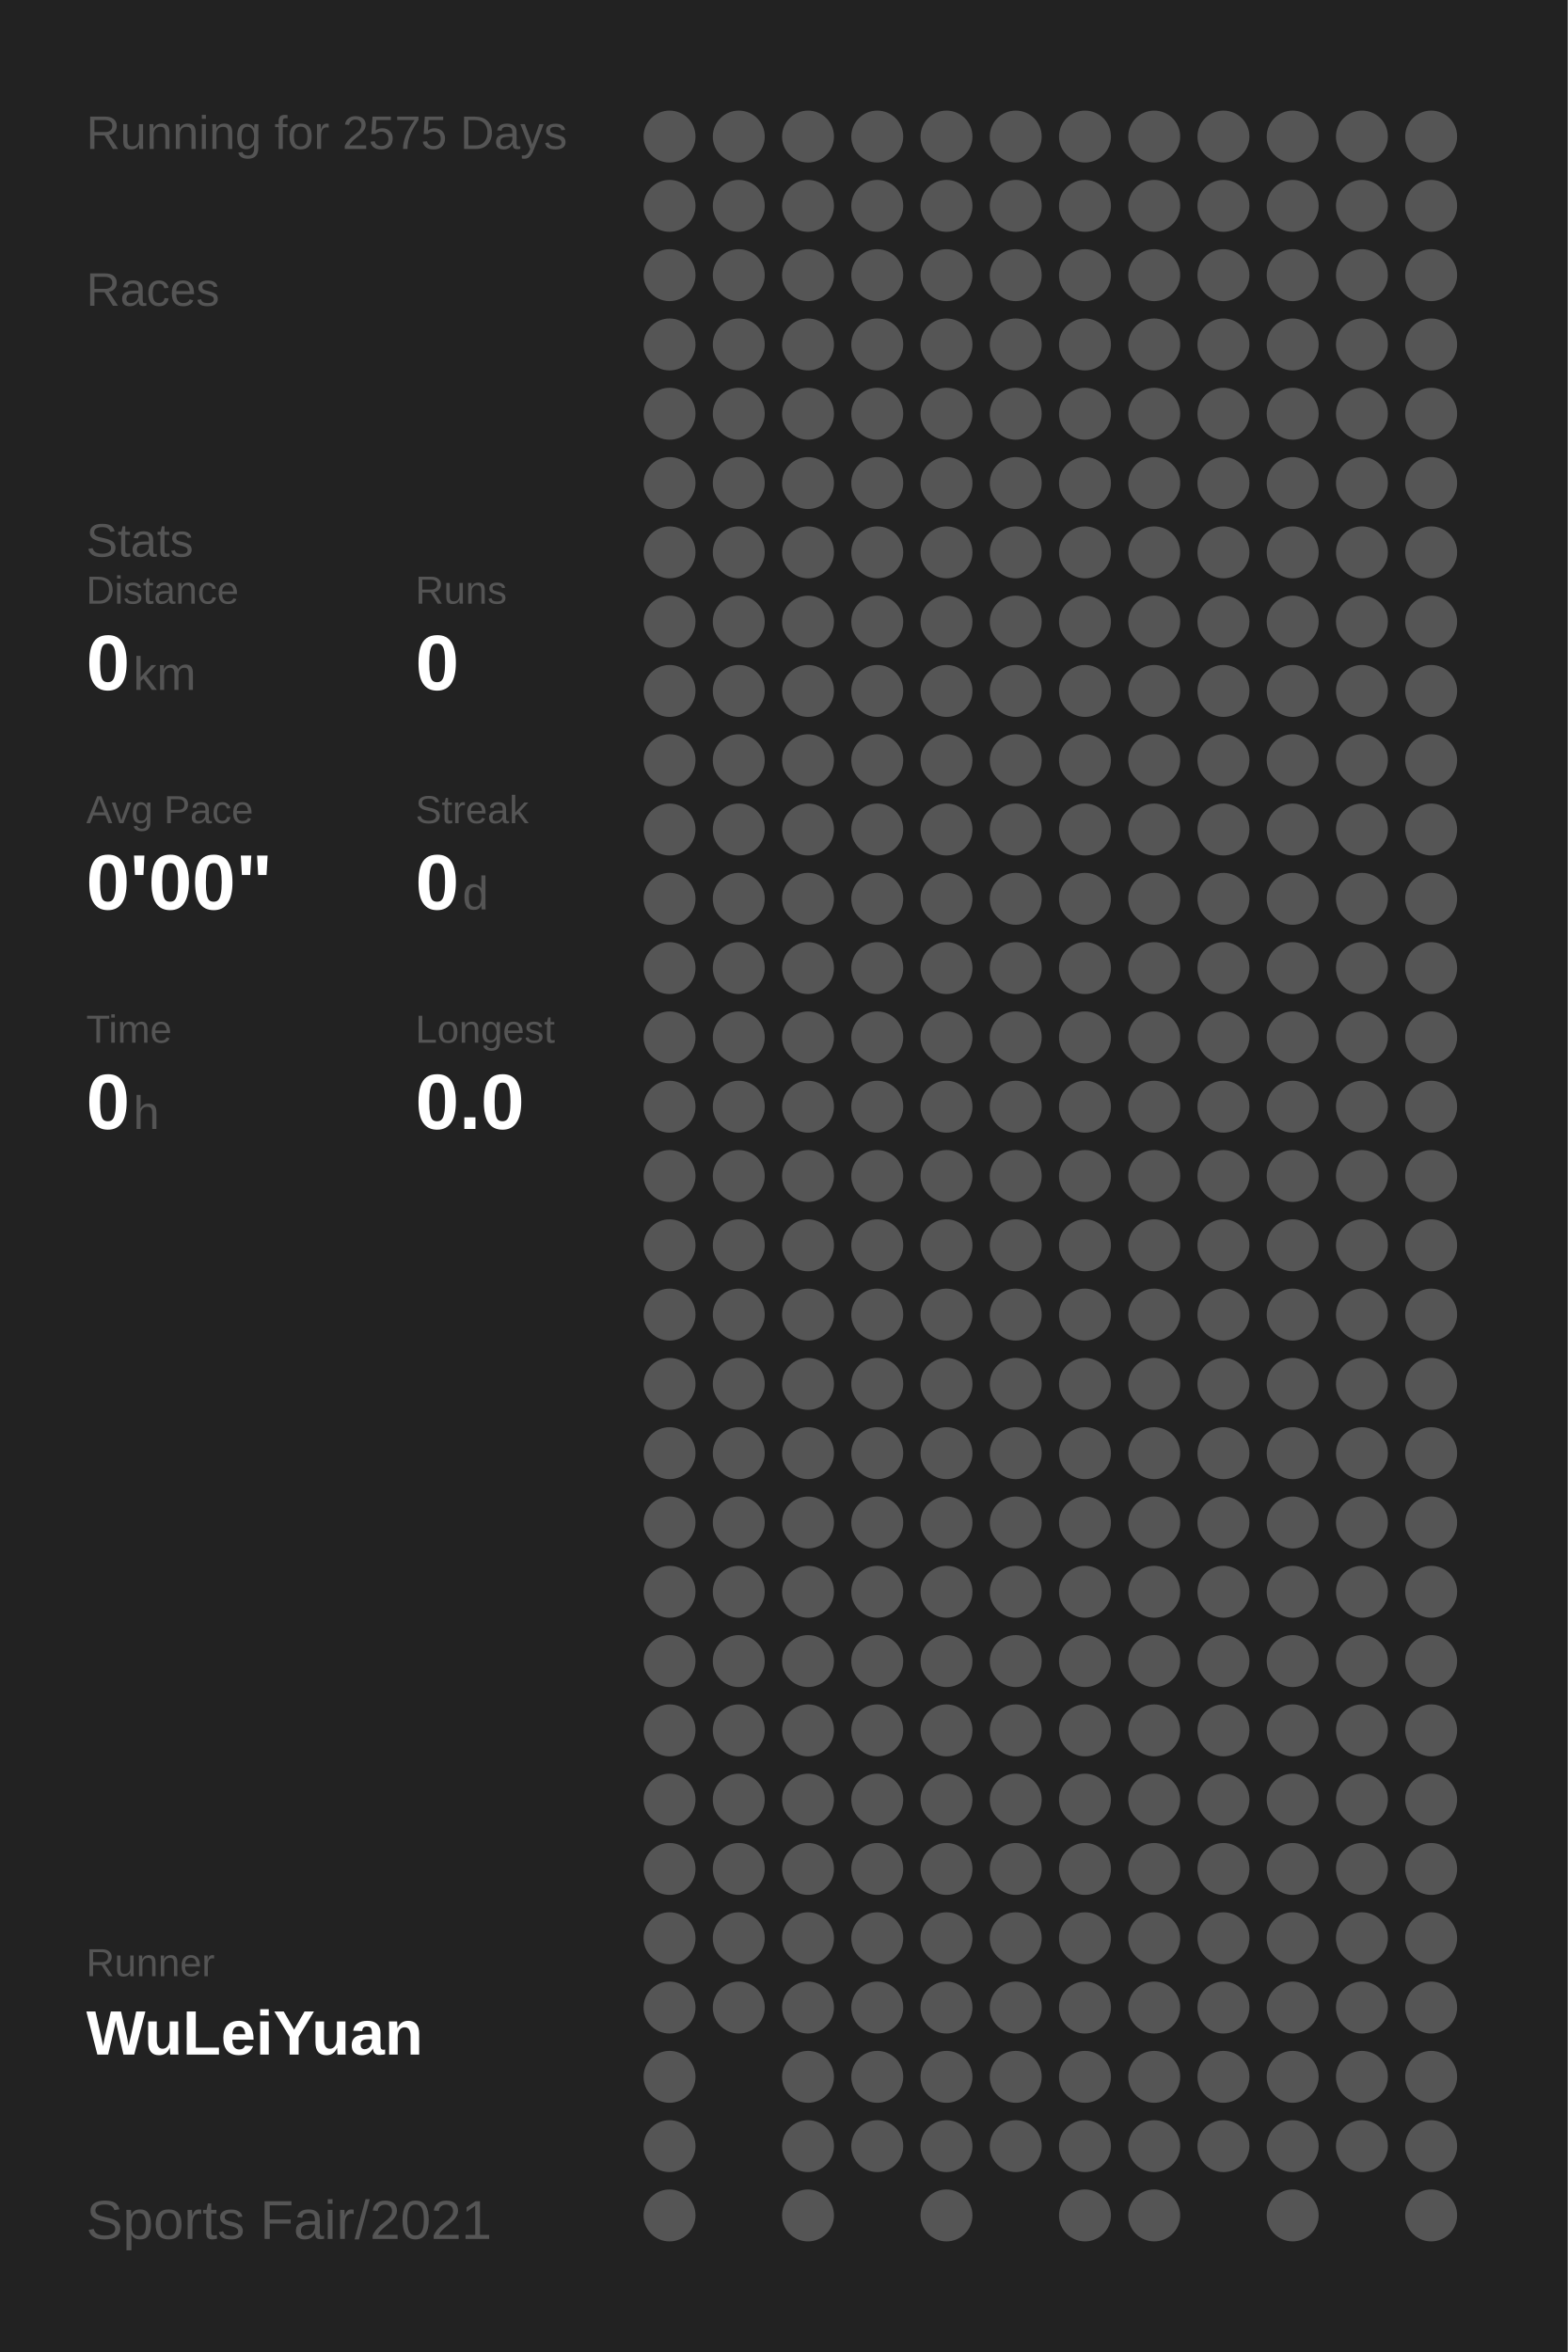
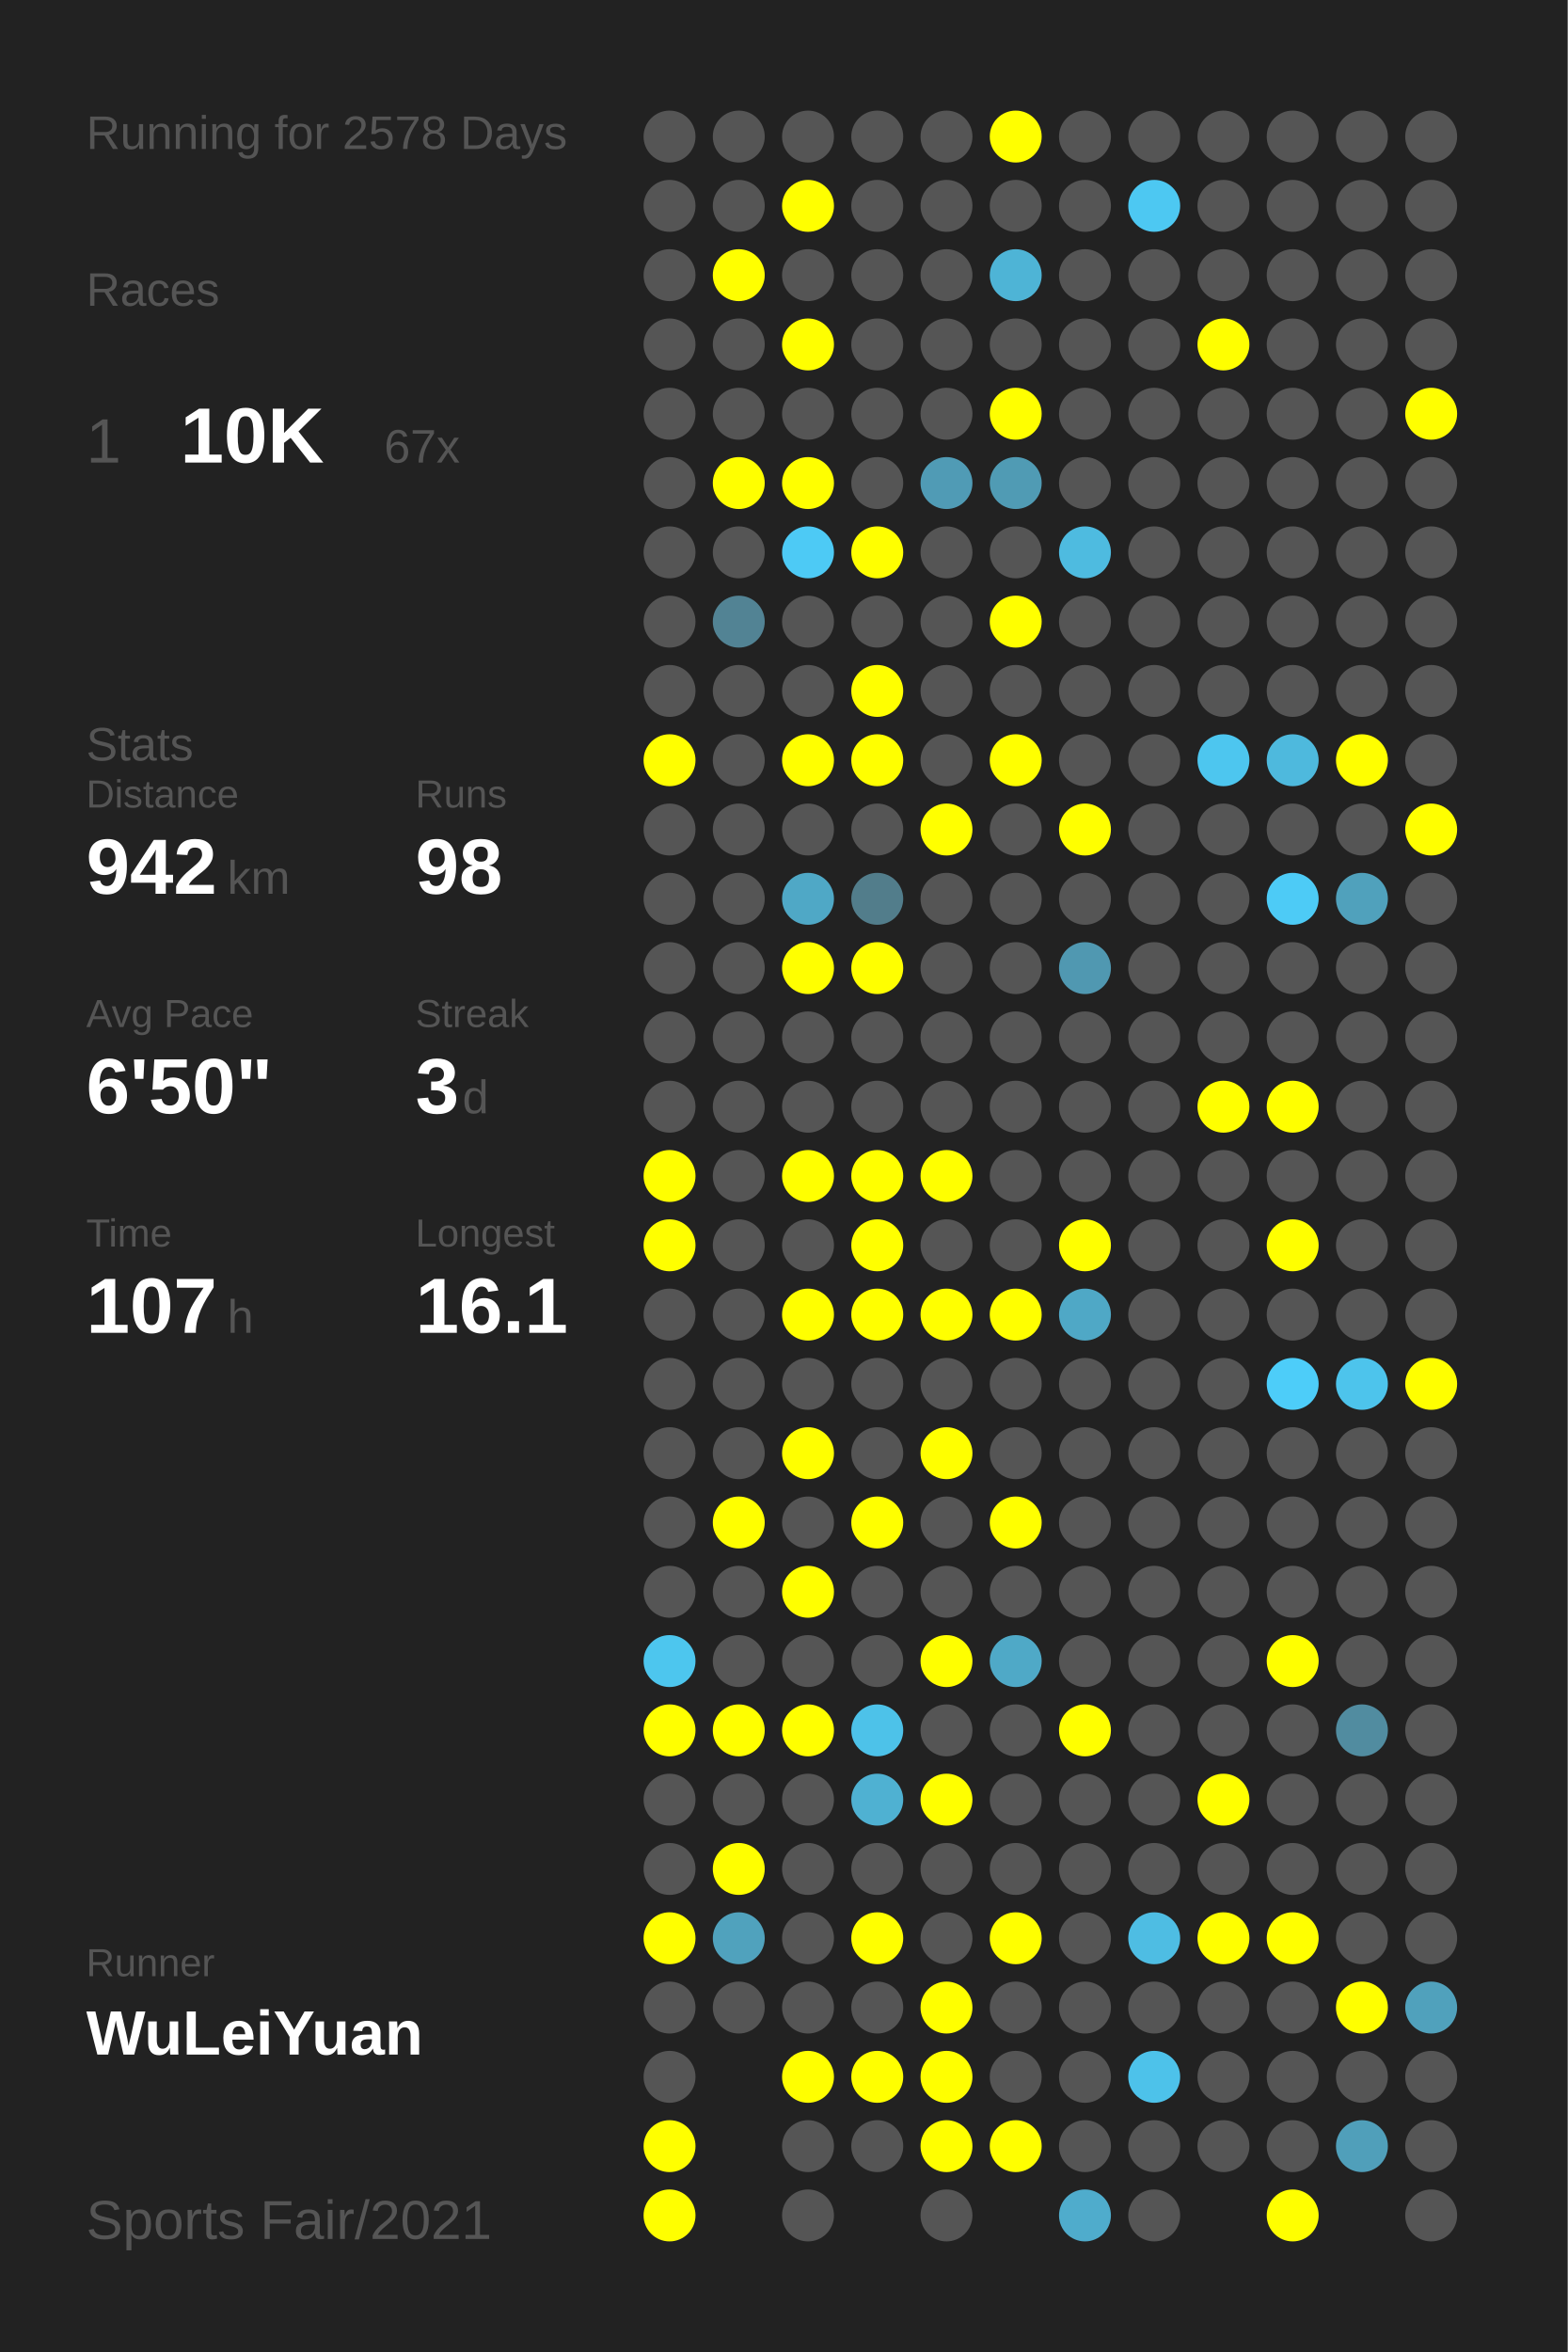
<svg xmlns="http://www.w3.org/2000/svg" baseProfile="full" height="300mm" version="1.1" viewBox="0,0,200,300" width="200mm">
  <defs />
  <rect fill="#222222" height="300" width="200" x="0" y="0" />
-   <text fill="#555555" style="font-size:6px; font-family:Arial;" x="11" y="19">Running for 2575 Days</text>
+   <text fill="#555555" style="font-size:6px; font-family:Arial;" x="11" y="19">Running for 2578 Days</text>
  <text fill="#555555" style="font-size:6px; font-family:Arial;" x="11" y="39">Races</text>
-   <text fill="#555555" style="font-size:6px; font-family:Arial;" x="11" y="71">Stats</text>
-   <text fill="#555555" style="font-size:5px; font-family:Arial;" x="11" y="77">Distance</text>
-   <text fill="#FFFFFF" style="font-size:10px; font-family:Arial; font-weight:bold;" x="11" y="88">0</text>
-   <text fill="#555555" style="font-size:6px; font-family:Arial;" x="17" y="88">km</text>
-   <text fill="#555555" style="font-size:5px; font-family:Arial;" x="53" y="77">Runs</text>
-   <text fill="#FFFFFF" style="font-size:10px; font-family:Arial; font-weight:bold;" x="53" y="88">0</text>
-   <text fill="#555555" style="font-size:5px; font-family:Arial;" x="11" y="105">Avg Pace</text>
-   <text fill="#FFFFFF" style="font-size:10px; font-family:Arial; font-weight:bold;" x="11" y="116">0'00"</text>
-   <text fill="#555555" style="font-size:5px; font-family:Arial;" x="53" y="105">Streak</text>
-   <text fill="#FFFFFF" style="font-size:10px; font-family:Arial; font-weight:bold;" x="53" y="116">0</text>
-   <text fill="#555555" style="font-size:6px; font-family:Arial;" x="59" y="116">d</text>
-   <text fill="#555555" style="font-size:5px; font-family:Arial;" x="11" y="133">Time</text>
-   <text fill="#FFFFFF" style="font-size:10px; font-family:Arial; font-weight:bold;" x="11" y="144">0</text>
-   <text fill="#555555" style="font-size:6px; font-family:Arial;" x="17" y="144">h</text>
-   <text fill="#555555" style="font-size:5px; font-family:Arial;" x="53" y="133">Longest</text>
-   <text fill="#FFFFFF" style="font-size:10px; font-family:Arial; font-weight:bold;" x="53" y="144">0.0</text>
+   <text fill="#555555" style="font-size:8px; font-family:Arial;" x="11" y="59">1</text>
+   <text fill="#FFFFFF" style="font-size:10px; font-family:Arial; font-weight:bold;" x="23" y="59">10K</text>
+   <text fill="#555555" style="font-size:6px; font-family:Arial;" x="49" y="59">67x</text>
+   <text fill="#555555" style="font-size:6px; font-family:Arial;" x="11" y="97">Stats</text>
+   <text fill="#555555" style="font-size:5px; font-family:Arial;" x="11" y="103">Distance</text>
+   <text fill="#FFFFFF" style="font-size:10px; font-family:Arial; font-weight:bold;" x="11" y="114">942</text>
+   <text fill="#555555" style="font-size:6px; font-family:Arial;" x="29" y="114">km</text>
+   <text fill="#555555" style="font-size:5px; font-family:Arial;" x="53" y="103">Runs</text>
+   <text fill="#FFFFFF" style="font-size:10px; font-family:Arial; font-weight:bold;" x="53" y="114">98</text>
+   <text fill="#555555" style="font-size:5px; font-family:Arial;" x="11" y="131">Avg Pace</text>
+   <text fill="#FFFFFF" style="font-size:10px; font-family:Arial; font-weight:bold;" x="11" y="142">6'50"</text>
+   <text fill="#555555" style="font-size:5px; font-family:Arial;" x="53" y="131">Streak</text>
+   <text fill="#FFFFFF" style="font-size:10px; font-family:Arial; font-weight:bold;" x="53" y="142">3</text>
+   <text fill="#555555" style="font-size:6px; font-family:Arial;" x="59" y="142">d</text>
+   <text fill="#555555" style="font-size:5px; font-family:Arial;" x="11" y="159">Time</text>
+   <text fill="#FFFFFF" style="font-size:10px; font-family:Arial; font-weight:bold;" x="11" y="170">107</text>
+   <text fill="#555555" style="font-size:6px; font-family:Arial;" x="29" y="170">h</text>
+   <text fill="#555555" style="font-size:5px; font-family:Arial;" x="53" y="159">Longest</text>
+   <text fill="#FFFFFF" style="font-size:10px; font-family:Arial; font-weight:bold;" x="53" y="170">16.1</text>
  <text fill="#555555" style="font-size:5px; font-family:Arial;" x="11" y="252.065">Runner</text>
  <text fill="#FFFFFF" style="font-size:8px; font-family:Arial; font-weight:bold;" x="11" y="262.065">WuLeiYuan</text>
  <text fill="#555555" style="font-size:7px; font-family:Arial;" x="11" y="285.581">Sports Fair/2021</text>
  <circle cx="85.417" cy="17.419" fill="#555555" r="3.312" />
  <circle cx="85.417" cy="26.258" fill="#555555" r="3.312" />
  <circle cx="85.417" cy="35.097" fill="#555555" r="3.312" />
  <circle cx="85.417" cy="43.935" fill="#555555" r="3.312" />
  <circle cx="85.417" cy="52.774" fill="#555555" r="3.312" />
  <circle cx="85.417" cy="61.613" fill="#555555" r="3.312" />
  <circle cx="85.417" cy="70.452" fill="#555555" r="3.312" />
  <circle cx="85.417" cy="79.29" fill="#555555" r="3.312" />
  <circle cx="85.417" cy="88.129" fill="#555555" r="3.312" />
-   <circle cx="85.417" cy="96.968" fill="#555555" r="3.312" />
+   <circle cx="85.417" cy="96.968" fill="#FFFF00" r="3.312" />
  <circle cx="85.417" cy="105.806" fill="#555555" r="3.312" />
  <circle cx="85.417" cy="114.645" fill="#555555" r="3.312" />
  <circle cx="85.417" cy="123.484" fill="#555555" r="3.312" />
  <circle cx="85.417" cy="132.323" fill="#555555" r="3.312" />
  <circle cx="85.417" cy="141.161" fill="#555555" r="3.312" />
-   <circle cx="85.417" cy="150" fill="#555555" r="3.312" />
-   <circle cx="85.417" cy="158.839" fill="#555555" r="3.312" />
+   <circle cx="85.417" cy="150" fill="#FFFF00" r="3.312" />
+   <circle cx="85.417" cy="158.839" fill="#FFFF00" r="3.312" />
  <circle cx="85.417" cy="167.677" fill="#555555" r="3.312" />
  <circle cx="85.417" cy="176.516" fill="#555555" r="3.312" />
  <circle cx="85.417" cy="185.355" fill="#555555" r="3.312" />
  <circle cx="85.417" cy="194.194" fill="#555555" r="3.312" />
  <circle cx="85.417" cy="203.032" fill="#555555" r="3.312" />
-   <circle cx="85.417" cy="211.871" fill="#555555" r="3.312" />
-   <circle cx="85.417" cy="220.71" fill="#555555" r="3.312" />
+   <circle cx="85.417" cy="211.871" fill="#4dc6ee" r="3.312" />
+   <circle cx="85.417" cy="220.71" fill="#FFFF00" r="3.312" />
  <circle cx="85.417" cy="229.548" fill="#555555" r="3.312" />
  <circle cx="85.417" cy="238.387" fill="#555555" r="3.312" />
-   <circle cx="85.417" cy="247.226" fill="#555555" r="3.312" />
+   <circle cx="85.417" cy="247.226" fill="#FFFF00" r="3.312" />
  <circle cx="85.417" cy="256.065" fill="#555555" r="3.312" />
  <circle cx="85.417" cy="264.903" fill="#555555" r="3.312" />
-   <circle cx="85.417" cy="273.742" fill="#555555" r="3.312" />
-   <circle cx="85.417" cy="282.581" fill="#555555" r="3.312" />
+   <circle cx="85.417" cy="273.742" fill="#FFFF00" r="3.312" />
+   <circle cx="85.417" cy="282.581" fill="#FFFF00" r="3.312" />
  <circle cx="94.25" cy="17.419" fill="#555555" r="3.312" />
  <circle cx="94.25" cy="26.258" fill="#555555" r="3.312" />
-   <circle cx="94.25" cy="35.097" fill="#555555" r="3.312" />
+   <circle cx="94.25" cy="35.097" fill="#FFFF00" r="3.312" />
  <circle cx="94.25" cy="43.935" fill="#555555" r="3.312" />
  <circle cx="94.25" cy="52.774" fill="#555555" r="3.312" />
-   <circle cx="94.25" cy="61.613" fill="#555555" r="3.312" />
+   <circle cx="94.25" cy="61.613" fill="#FFFF00" r="3.312" />
  <circle cx="94.25" cy="70.452" fill="#555555" r="3.312" />
-   <circle cx="94.25" cy="79.29" fill="#555555" r="3.312" />
+   <circle cx="94.25" cy="79.29" fill="#528394" r="3.312" />
  <circle cx="94.25" cy="88.129" fill="#555555" r="3.312" />
  <circle cx="94.25" cy="96.968" fill="#555555" r="3.312" />
  <circle cx="94.25" cy="105.806" fill="#555555" r="3.312" />
  <circle cx="94.25" cy="114.645" fill="#555555" r="3.312" />
  <circle cx="94.25" cy="123.484" fill="#555555" r="3.312" />
  <circle cx="94.25" cy="132.323" fill="#555555" r="3.312" />
  <circle cx="94.25" cy="141.161" fill="#555555" r="3.312" />
  <circle cx="94.25" cy="150" fill="#555555" r="3.312" />
  <circle cx="94.25" cy="158.839" fill="#555555" r="3.312" />
  <circle cx="94.25" cy="167.677" fill="#555555" r="3.312" />
  <circle cx="94.25" cy="176.516" fill="#555555" r="3.312" />
  <circle cx="94.25" cy="185.355" fill="#555555" r="3.312" />
-   <circle cx="94.25" cy="194.194" fill="#555555" r="3.312" />
+   <circle cx="94.25" cy="194.194" fill="#FFFF00" r="3.312" />
  <circle cx="94.25" cy="203.032" fill="#555555" r="3.312" />
  <circle cx="94.25" cy="211.871" fill="#555555" r="3.312" />
-   <circle cx="94.25" cy="220.71" fill="#555555" r="3.312" />
+   <circle cx="94.25" cy="220.71" fill="#FFFF00" r="3.312" />
  <circle cx="94.25" cy="229.548" fill="#555555" r="3.312" />
-   <circle cx="94.25" cy="238.387" fill="#555555" r="3.312" />
-   <circle cx="94.25" cy="247.226" fill="#555555" r="3.312" />
+   <circle cx="94.25" cy="238.387" fill="#FFFF00" r="3.312" />
+   <circle cx="94.25" cy="247.226" fill="#50a2bd" r="3.312" />
  <circle cx="94.25" cy="256.065" fill="#555555" r="3.312" />
  <circle cx="103.083" cy="17.419" fill="#555555" r="3.312" />
-   <circle cx="103.083" cy="26.258" fill="#555555" r="3.312" />
+   <circle cx="103.083" cy="26.258" fill="#FFFF00" r="3.312" />
  <circle cx="103.083" cy="35.097" fill="#555555" r="3.312" />
-   <circle cx="103.083" cy="43.935" fill="#555555" r="3.312" />
+   <circle cx="103.083" cy="43.935" fill="#FFFF00" r="3.312" />
  <circle cx="103.083" cy="52.774" fill="#555555" r="3.312" />
-   <circle cx="103.083" cy="61.613" fill="#555555" r="3.312" />
-   <circle cx="103.083" cy="70.452" fill="#555555" r="3.312" />
+   <circle cx="103.083" cy="61.613" fill="#FFFF00" r="3.312" />
+   <circle cx="103.083" cy="70.452" fill="#4dcaf5" r="3.312" />
  <circle cx="103.083" cy="79.29" fill="#555555" r="3.312" />
  <circle cx="103.083" cy="88.129" fill="#555555" r="3.312" />
-   <circle cx="103.083" cy="96.968" fill="#555555" r="3.312" />
+   <circle cx="103.083" cy="96.968" fill="#FFFF00" r="3.312" />
  <circle cx="103.083" cy="105.806" fill="#555555" r="3.312" />
-   <circle cx="103.083" cy="114.645" fill="#555555" r="3.312" />
-   <circle cx="103.083" cy="123.484" fill="#555555" r="3.312" />
+   <circle cx="103.083" cy="114.645" fill="#4fa8c6" r="3.312" />
+   <circle cx="103.083" cy="123.484" fill="#FFFF00" r="3.312" />
  <circle cx="103.083" cy="132.323" fill="#555555" r="3.312" />
  <circle cx="103.083" cy="141.161" fill="#555555" r="3.312" />
-   <circle cx="103.083" cy="150" fill="#555555" r="3.312" />
+   <circle cx="103.083" cy="150" fill="#FFFF00" r="3.312" />
  <circle cx="103.083" cy="158.839" fill="#555555" r="3.312" />
-   <circle cx="103.083" cy="167.677" fill="#555555" r="3.312" />
+   <circle cx="103.083" cy="167.677" fill="#FFFF00" r="3.312" />
  <circle cx="103.083" cy="176.516" fill="#555555" r="3.312" />
-   <circle cx="103.083" cy="185.355" fill="#555555" r="3.312" />
+   <circle cx="103.083" cy="185.355" fill="#FFFF00" r="3.312" />
  <circle cx="103.083" cy="194.194" fill="#555555" r="3.312" />
-   <circle cx="103.083" cy="203.032" fill="#555555" r="3.312" />
+   <circle cx="103.083" cy="203.032" fill="#FFFF00" r="3.312" />
  <circle cx="103.083" cy="211.871" fill="#555555" r="3.312" />
-   <circle cx="103.083" cy="220.71" fill="#555555" r="3.312" />
+   <circle cx="103.083" cy="220.71" fill="#FFFF00" r="3.312" />
  <circle cx="103.083" cy="229.548" fill="#555555" r="3.312" />
  <circle cx="103.083" cy="238.387" fill="#555555" r="3.312" />
  <circle cx="103.083" cy="247.226" fill="#555555" r="3.312" />
  <circle cx="103.083" cy="256.065" fill="#555555" r="3.312" />
-   <circle cx="103.083" cy="264.903" fill="#555555" r="3.312" />
+   <circle cx="103.083" cy="264.903" fill="#FFFF00" r="3.312" />
  <circle cx="103.083" cy="273.742" fill="#555555" r="3.312" />
  <circle cx="103.083" cy="282.581" fill="#555555" r="3.312" />
  <circle cx="111.917" cy="17.419" fill="#555555" r="3.312" />
  <circle cx="111.917" cy="26.258" fill="#555555" r="3.312" />
  <circle cx="111.917" cy="35.097" fill="#555555" r="3.312" />
  <circle cx="111.917" cy="43.935" fill="#555555" r="3.312" />
  <circle cx="111.917" cy="52.774" fill="#555555" r="3.312" />
  <circle cx="111.917" cy="61.613" fill="#555555" r="3.312" />
-   <circle cx="111.917" cy="70.452" fill="#555555" r="3.312" />
+   <circle cx="111.917" cy="70.452" fill="#FFFF00" r="3.312" />
  <circle cx="111.917" cy="79.29" fill="#555555" r="3.312" />
-   <circle cx="111.917" cy="88.129" fill="#555555" r="3.312" />
-   <circle cx="111.917" cy="96.968" fill="#555555" r="3.312" />
+   <circle cx="111.917" cy="88.129" fill="#FFFF00" r="3.312" />
+   <circle cx="111.917" cy="96.968" fill="#FFFF00" r="3.312" />
  <circle cx="111.917" cy="105.806" fill="#555555" r="3.312" />
-   <circle cx="111.917" cy="114.645" fill="#555555" r="3.312" />
-   <circle cx="111.917" cy="123.484" fill="#555555" r="3.312" />
+   <circle cx="111.917" cy="114.645" fill="#527d8b" r="3.312" />
+   <circle cx="111.917" cy="123.484" fill="#FFFF00" r="3.312" />
  <circle cx="111.917" cy="132.323" fill="#555555" r="3.312" />
  <circle cx="111.917" cy="141.161" fill="#555555" r="3.312" />
-   <circle cx="111.917" cy="150" fill="#555555" r="3.312" />
-   <circle cx="111.917" cy="158.839" fill="#555555" r="3.312" />
-   <circle cx="111.917" cy="167.677" fill="#555555" r="3.312" />
+   <circle cx="111.917" cy="150" fill="#FFFF00" r="3.312" />
+   <circle cx="111.917" cy="158.839" fill="#FFFF00" r="3.312" />
+   <circle cx="111.917" cy="167.677" fill="#FFFF00" r="3.312" />
  <circle cx="111.917" cy="176.516" fill="#555555" r="3.312" />
  <circle cx="111.917" cy="185.355" fill="#555555" r="3.312" />
-   <circle cx="111.917" cy="194.194" fill="#555555" r="3.312" />
+   <circle cx="111.917" cy="194.194" fill="#FFFF00" r="3.312" />
  <circle cx="111.917" cy="203.032" fill="#555555" r="3.312" />
  <circle cx="111.917" cy="211.871" fill="#555555" r="3.312" />
-   <circle cx="111.917" cy="220.71" fill="#555555" r="3.312" />
-   <circle cx="111.917" cy="229.548" fill="#555555" r="3.312" />
+   <circle cx="111.917" cy="220.71" fill="#4dc2e9" r="3.312" />
+   <circle cx="111.917" cy="229.548" fill="#4fb1d2" r="3.312" />
  <circle cx="111.917" cy="238.387" fill="#555555" r="3.312" />
-   <circle cx="111.917" cy="247.226" fill="#555555" r="3.312" />
+   <circle cx="111.917" cy="247.226" fill="#FFFF00" r="3.312" />
  <circle cx="111.917" cy="256.065" fill="#555555" r="3.312" />
-   <circle cx="111.917" cy="264.903" fill="#555555" r="3.312" />
+   <circle cx="111.917" cy="264.903" fill="#FFFF00" r="3.312" />
  <circle cx="111.917" cy="273.742" fill="#555555" r="3.312" />
  <circle cx="120.75" cy="17.419" fill="#555555" r="3.312" />
  <circle cx="120.75" cy="26.258" fill="#555555" r="3.312" />
  <circle cx="120.75" cy="35.097" fill="#555555" r="3.312" />
  <circle cx="120.75" cy="43.935" fill="#555555" r="3.312" />
  <circle cx="120.75" cy="52.774" fill="#555555" r="3.312" />
-   <circle cx="120.75" cy="61.613" fill="#555555" r="3.312" />
+   <circle cx="120.75" cy="61.613" fill="#509bb5" r="3.312" />
  <circle cx="120.75" cy="70.452" fill="#555555" r="3.312" />
  <circle cx="120.75" cy="79.29" fill="#555555" r="3.312" />
  <circle cx="120.75" cy="88.129" fill="#555555" r="3.312" />
  <circle cx="120.75" cy="96.968" fill="#555555" r="3.312" />
-   <circle cx="120.75" cy="105.806" fill="#555555" r="3.312" />
+   <circle cx="120.75" cy="105.806" fill="#FFFF00" r="3.312" />
  <circle cx="120.75" cy="114.645" fill="#555555" r="3.312" />
  <circle cx="120.75" cy="123.484" fill="#555555" r="3.312" />
  <circle cx="120.75" cy="132.323" fill="#555555" r="3.312" />
  <circle cx="120.75" cy="141.161" fill="#555555" r="3.312" />
-   <circle cx="120.75" cy="150" fill="#555555" r="3.312" />
+   <circle cx="120.75" cy="150" fill="#FFFF00" r="3.312" />
  <circle cx="120.75" cy="158.839" fill="#555555" r="3.312" />
-   <circle cx="120.75" cy="167.677" fill="#555555" r="3.312" />
+   <circle cx="120.75" cy="167.677" fill="#FFFF00" r="3.312" />
  <circle cx="120.75" cy="176.516" fill="#555555" r="3.312" />
-   <circle cx="120.75" cy="185.355" fill="#555555" r="3.312" />
+   <circle cx="120.75" cy="185.355" fill="#FFFF00" r="3.312" />
  <circle cx="120.75" cy="194.194" fill="#555555" r="3.312" />
  <circle cx="120.75" cy="203.032" fill="#555555" r="3.312" />
-   <circle cx="120.75" cy="211.871" fill="#555555" r="3.312" />
+   <circle cx="120.75" cy="211.871" fill="#FFFF00" r="3.312" />
  <circle cx="120.75" cy="220.71" fill="#555555" r="3.312" />
-   <circle cx="120.75" cy="229.548" fill="#555555" r="3.312" />
+   <circle cx="120.75" cy="229.548" fill="#FFFF00" r="3.312" />
  <circle cx="120.75" cy="238.387" fill="#555555" r="3.312" />
  <circle cx="120.75" cy="247.226" fill="#555555" r="3.312" />
-   <circle cx="120.75" cy="256.065" fill="#555555" r="3.312" />
-   <circle cx="120.75" cy="264.903" fill="#555555" r="3.312" />
-   <circle cx="120.75" cy="273.742" fill="#555555" r="3.312" />
+   <circle cx="120.75" cy="256.065" fill="#FFFF00" r="3.312" />
+   <circle cx="120.75" cy="264.903" fill="#FFFF00" r="3.312" />
+   <circle cx="120.75" cy="273.742" fill="#FFFF00" r="3.312" />
  <circle cx="120.75" cy="282.581" fill="#555555" r="3.312" />
-   <circle cx="129.583" cy="17.419" fill="#555555" r="3.312" />
+   <circle cx="129.583" cy="17.419" fill="#FFFF00" r="3.312" />
  <circle cx="129.583" cy="26.258" fill="#555555" r="3.312" />
-   <circle cx="129.583" cy="35.097" fill="#555555" r="3.312" />
+   <circle cx="129.583" cy="35.097" fill="#4eb4d6" r="3.312" />
  <circle cx="129.583" cy="43.935" fill="#555555" r="3.312" />
-   <circle cx="129.583" cy="52.774" fill="#555555" r="3.312" />
-   <circle cx="129.583" cy="61.613" fill="#555555" r="3.312" />
+   <circle cx="129.583" cy="52.774" fill="#FFFF00" r="3.312" />
+   <circle cx="129.583" cy="61.613" fill="#509bb4" r="3.312" />
  <circle cx="129.583" cy="70.452" fill="#555555" r="3.312" />
-   <circle cx="129.583" cy="79.29" fill="#555555" r="3.312" />
+   <circle cx="129.583" cy="79.29" fill="#FFFF00" r="3.312" />
  <circle cx="129.583" cy="88.129" fill="#555555" r="3.312" />
-   <circle cx="129.583" cy="96.968" fill="#555555" r="3.312" />
+   <circle cx="129.583" cy="96.968" fill="#FFFF00" r="3.312" />
  <circle cx="129.583" cy="105.806" fill="#555555" r="3.312" />
  <circle cx="129.583" cy="114.645" fill="#555555" r="3.312" />
  <circle cx="129.583" cy="123.484" fill="#555555" r="3.312" />
  <circle cx="129.583" cy="132.323" fill="#555555" r="3.312" />
  <circle cx="129.583" cy="141.161" fill="#555555" r="3.312" />
  <circle cx="129.583" cy="150" fill="#555555" r="3.312" />
  <circle cx="129.583" cy="158.839" fill="#555555" r="3.312" />
-   <circle cx="129.583" cy="167.677" fill="#555555" r="3.312" />
+   <circle cx="129.583" cy="167.677" fill="#FFFF00" r="3.312" />
  <circle cx="129.583" cy="176.516" fill="#555555" r="3.312" />
  <circle cx="129.583" cy="185.355" fill="#555555" r="3.312" />
-   <circle cx="129.583" cy="194.194" fill="#555555" r="3.312" />
+   <circle cx="129.583" cy="194.194" fill="#FFFF00" r="3.312" />
  <circle cx="129.583" cy="203.032" fill="#555555" r="3.312" />
-   <circle cx="129.583" cy="211.871" fill="#555555" r="3.312" />
+   <circle cx="129.583" cy="211.871" fill="#4fa9c7" r="3.312" />
  <circle cx="129.583" cy="220.71" fill="#555555" r="3.312" />
  <circle cx="129.583" cy="229.548" fill="#555555" r="3.312" />
  <circle cx="129.583" cy="238.387" fill="#555555" r="3.312" />
-   <circle cx="129.583" cy="247.226" fill="#555555" r="3.312" />
+   <circle cx="129.583" cy="247.226" fill="#FFFF00" r="3.312" />
  <circle cx="129.583" cy="256.065" fill="#555555" r="3.312" />
  <circle cx="129.583" cy="264.903" fill="#555555" r="3.312" />
-   <circle cx="129.583" cy="273.742" fill="#555555" r="3.312" />
+   <circle cx="129.583" cy="273.742" fill="#FFFF00" r="3.312" />
  <circle cx="138.417" cy="17.419" fill="#555555" r="3.312" />
  <circle cx="138.417" cy="26.258" fill="#555555" r="3.312" />
  <circle cx="138.417" cy="35.097" fill="#555555" r="3.312" />
  <circle cx="138.417" cy="43.935" fill="#555555" r="3.312" />
  <circle cx="138.417" cy="52.774" fill="#555555" r="3.312" />
  <circle cx="138.417" cy="61.613" fill="#555555" r="3.312" />
-   <circle cx="138.417" cy="70.452" fill="#555555" r="3.312" />
+   <circle cx="138.417" cy="70.452" fill="#4ebbe0" r="3.312" />
  <circle cx="138.417" cy="79.29" fill="#555555" r="3.312" />
  <circle cx="138.417" cy="88.129" fill="#555555" r="3.312" />
  <circle cx="138.417" cy="96.968" fill="#555555" r="3.312" />
-   <circle cx="138.417" cy="105.806" fill="#555555" r="3.312" />
+   <circle cx="138.417" cy="105.806" fill="#FFFF00" r="3.312" />
  <circle cx="138.417" cy="114.645" fill="#555555" r="3.312" />
-   <circle cx="138.417" cy="123.484" fill="#555555" r="3.312" />
+   <circle cx="138.417" cy="123.484" fill="#5098b1" r="3.312" />
  <circle cx="138.417" cy="132.323" fill="#555555" r="3.312" />
  <circle cx="138.417" cy="141.161" fill="#555555" r="3.312" />
  <circle cx="138.417" cy="150" fill="#555555" r="3.312" />
-   <circle cx="138.417" cy="158.839" fill="#555555" r="3.312" />
-   <circle cx="138.417" cy="167.677" fill="#555555" r="3.312" />
+   <circle cx="138.417" cy="158.839" fill="#FFFF00" r="3.312" />
+   <circle cx="138.417" cy="167.677" fill="#4fa8c6" r="3.312" />
  <circle cx="138.417" cy="176.516" fill="#555555" r="3.312" />
  <circle cx="138.417" cy="185.355" fill="#555555" r="3.312" />
  <circle cx="138.417" cy="194.194" fill="#555555" r="3.312" />
  <circle cx="138.417" cy="203.032" fill="#555555" r="3.312" />
  <circle cx="138.417" cy="211.871" fill="#555555" r="3.312" />
-   <circle cx="138.417" cy="220.71" fill="#555555" r="3.312" />
+   <circle cx="138.417" cy="220.71" fill="#FFFF00" r="3.312" />
  <circle cx="138.417" cy="229.548" fill="#555555" r="3.312" />
  <circle cx="138.417" cy="238.387" fill="#555555" r="3.312" />
  <circle cx="138.417" cy="247.226" fill="#555555" r="3.312" />
  <circle cx="138.417" cy="256.065" fill="#555555" r="3.312" />
  <circle cx="138.417" cy="264.903" fill="#555555" r="3.312" />
  <circle cx="138.417" cy="273.742" fill="#555555" r="3.312" />
-   <circle cx="138.417" cy="282.581" fill="#555555" r="3.312" />
+   <circle cx="138.417" cy="282.581" fill="#4faccc" r="3.312" />
  <circle cx="147.25" cy="17.419" fill="#555555" r="3.312" />
-   <circle cx="147.25" cy="26.258" fill="#555555" r="3.312" />
+   <circle cx="147.25" cy="26.258" fill="#4dc8f2" r="3.312" />
  <circle cx="147.25" cy="35.097" fill="#555555" r="3.312" />
  <circle cx="147.25" cy="43.935" fill="#555555" r="3.312" />
  <circle cx="147.25" cy="52.774" fill="#555555" r="3.312" />
  <circle cx="147.25" cy="61.613" fill="#555555" r="3.312" />
  <circle cx="147.25" cy="70.452" fill="#555555" r="3.312" />
  <circle cx="147.25" cy="79.29" fill="#555555" r="3.312" />
  <circle cx="147.25" cy="88.129" fill="#555555" r="3.312" />
  <circle cx="147.25" cy="96.968" fill="#555555" r="3.312" />
  <circle cx="147.25" cy="105.806" fill="#555555" r="3.312" />
  <circle cx="147.25" cy="114.645" fill="#555555" r="3.312" />
  <circle cx="147.25" cy="123.484" fill="#555555" r="3.312" />
  <circle cx="147.25" cy="132.323" fill="#555555" r="3.312" />
  <circle cx="147.25" cy="141.161" fill="#555555" r="3.312" />
  <circle cx="147.25" cy="150" fill="#555555" r="3.312" />
  <circle cx="147.25" cy="158.839" fill="#555555" r="3.312" />
  <circle cx="147.25" cy="167.677" fill="#555555" r="3.312" />
  <circle cx="147.25" cy="176.516" fill="#555555" r="3.312" />
  <circle cx="147.25" cy="185.355" fill="#555555" r="3.312" />
  <circle cx="147.25" cy="194.194" fill="#555555" r="3.312" />
  <circle cx="147.25" cy="203.032" fill="#555555" r="3.312" />
  <circle cx="147.25" cy="211.871" fill="#555555" r="3.312" />
  <circle cx="147.25" cy="220.71" fill="#555555" r="3.312" />
  <circle cx="147.25" cy="229.548" fill="#555555" r="3.312" />
  <circle cx="147.25" cy="238.387" fill="#555555" r="3.312" />
-   <circle cx="147.25" cy="247.226" fill="#555555" r="3.312" />
+   <circle cx="147.25" cy="247.226" fill="#4ebde3" r="3.312" />
  <circle cx="147.25" cy="256.065" fill="#555555" r="3.312" />
-   <circle cx="147.25" cy="264.903" fill="#555555" r="3.312" />
+   <circle cx="147.25" cy="264.903" fill="#4dc2ea" r="3.312" />
  <circle cx="147.25" cy="273.742" fill="#555555" r="3.312" />
  <circle cx="147.25" cy="282.581" fill="#555555" r="3.312" />
  <circle cx="156.083" cy="17.419" fill="#555555" r="3.312" />
  <circle cx="156.083" cy="26.258" fill="#555555" r="3.312" />
  <circle cx="156.083" cy="35.097" fill="#555555" r="3.312" />
-   <circle cx="156.083" cy="43.935" fill="#555555" r="3.312" />
+   <circle cx="156.083" cy="43.935" fill="#FFFF00" r="3.312" />
  <circle cx="156.083" cy="52.774" fill="#555555" r="3.312" />
  <circle cx="156.083" cy="61.613" fill="#555555" r="3.312" />
  <circle cx="156.083" cy="70.452" fill="#555555" r="3.312" />
  <circle cx="156.083" cy="79.29" fill="#555555" r="3.312" />
  <circle cx="156.083" cy="88.129" fill="#555555" r="3.312" />
-   <circle cx="156.083" cy="96.968" fill="#555555" r="3.312" />
+   <circle cx="156.083" cy="96.968" fill="#4dc6ef" r="3.312" />
  <circle cx="156.083" cy="105.806" fill="#555555" r="3.312" />
  <circle cx="156.083" cy="114.645" fill="#555555" r="3.312" />
  <circle cx="156.083" cy="123.484" fill="#555555" r="3.312" />
  <circle cx="156.083" cy="132.323" fill="#555555" r="3.312" />
-   <circle cx="156.083" cy="141.161" fill="#555555" r="3.312" />
+   <circle cx="156.083" cy="141.161" fill="#FFFF00" r="3.312" />
  <circle cx="156.083" cy="150" fill="#555555" r="3.312" />
  <circle cx="156.083" cy="158.839" fill="#555555" r="3.312" />
  <circle cx="156.083" cy="167.677" fill="#555555" r="3.312" />
  <circle cx="156.083" cy="176.516" fill="#555555" r="3.312" />
  <circle cx="156.083" cy="185.355" fill="#555555" r="3.312" />
  <circle cx="156.083" cy="194.194" fill="#555555" r="3.312" />
  <circle cx="156.083" cy="203.032" fill="#555555" r="3.312" />
  <circle cx="156.083" cy="211.871" fill="#555555" r="3.312" />
  <circle cx="156.083" cy="220.71" fill="#555555" r="3.312" />
-   <circle cx="156.083" cy="229.548" fill="#555555" r="3.312" />
+   <circle cx="156.083" cy="229.548" fill="#FFFF00" r="3.312" />
  <circle cx="156.083" cy="238.387" fill="#555555" r="3.312" />
-   <circle cx="156.083" cy="247.226" fill="#555555" r="3.312" />
+   <circle cx="156.083" cy="247.226" fill="#FFFF00" r="3.312" />
  <circle cx="156.083" cy="256.065" fill="#555555" r="3.312" />
  <circle cx="156.083" cy="264.903" fill="#555555" r="3.312" />
  <circle cx="156.083" cy="273.742" fill="#555555" r="3.312" />
  <circle cx="164.917" cy="17.419" fill="#555555" r="3.312" />
  <circle cx="164.917" cy="26.258" fill="#555555" r="3.312" />
  <circle cx="164.917" cy="35.097" fill="#555555" r="3.312" />
  <circle cx="164.917" cy="43.935" fill="#555555" r="3.312" />
  <circle cx="164.917" cy="52.774" fill="#555555" r="3.312" />
  <circle cx="164.917" cy="61.613" fill="#555555" r="3.312" />
  <circle cx="164.917" cy="70.452" fill="#555555" r="3.312" />
  <circle cx="164.917" cy="79.29" fill="#555555" r="3.312" />
  <circle cx="164.917" cy="88.129" fill="#555555" r="3.312" />
-   <circle cx="164.917" cy="96.968" fill="#555555" r="3.312" />
+   <circle cx="164.917" cy="96.968" fill="#4eb9dd" r="3.312" />
  <circle cx="164.917" cy="105.806" fill="#555555" r="3.312" />
-   <circle cx="164.917" cy="114.645" fill="#555555" r="3.312" />
+   <circle cx="164.917" cy="114.645" fill="#4dcbf6" r="3.312" />
  <circle cx="164.917" cy="123.484" fill="#555555" r="3.312" />
  <circle cx="164.917" cy="132.323" fill="#555555" r="3.312" />
-   <circle cx="164.917" cy="141.161" fill="#555555" r="3.312" />
+   <circle cx="164.917" cy="141.161" fill="#FFFF00" r="3.312" />
  <circle cx="164.917" cy="150" fill="#555555" r="3.312" />
-   <circle cx="164.917" cy="158.839" fill="#555555" r="3.312" />
+   <circle cx="164.917" cy="158.839" fill="#FFFF00" r="3.312" />
  <circle cx="164.917" cy="167.677" fill="#555555" r="3.312" />
-   <circle cx="164.917" cy="176.516" fill="#555555" r="3.312" />
+   <circle cx="164.917" cy="176.516" fill="#4dcdf9" r="3.312" />
  <circle cx="164.917" cy="185.355" fill="#555555" r="3.312" />
  <circle cx="164.917" cy="194.194" fill="#555555" r="3.312" />
  <circle cx="164.917" cy="203.032" fill="#555555" r="3.312" />
-   <circle cx="164.917" cy="211.871" fill="#555555" r="3.312" />
+   <circle cx="164.917" cy="211.871" fill="#FFFF00" r="3.312" />
  <circle cx="164.917" cy="220.71" fill="#555555" r="3.312" />
  <circle cx="164.917" cy="229.548" fill="#555555" r="3.312" />
  <circle cx="164.917" cy="238.387" fill="#555555" r="3.312" />
-   <circle cx="164.917" cy="247.226" fill="#555555" r="3.312" />
+   <circle cx="164.917" cy="247.226" fill="#FFFF00" r="3.312" />
  <circle cx="164.917" cy="256.065" fill="#555555" r="3.312" />
  <circle cx="164.917" cy="264.903" fill="#555555" r="3.312" />
  <circle cx="164.917" cy="273.742" fill="#555555" r="3.312" />
-   <circle cx="164.917" cy="282.581" fill="#555555" r="3.312" />
+   <circle cx="164.917" cy="282.581" fill="#FFFF00" r="3.312" />
  <circle cx="173.75" cy="17.419" fill="#555555" r="3.312" />
  <circle cx="173.75" cy="26.258" fill="#555555" r="3.312" />
  <circle cx="173.75" cy="35.097" fill="#555555" r="3.312" />
  <circle cx="173.75" cy="43.935" fill="#555555" r="3.312" />
  <circle cx="173.75" cy="52.774" fill="#555555" r="3.312" />
  <circle cx="173.75" cy="61.613" fill="#555555" r="3.312" />
  <circle cx="173.75" cy="70.452" fill="#555555" r="3.312" />
  <circle cx="173.75" cy="79.29" fill="#555555" r="3.312" />
  <circle cx="173.75" cy="88.129" fill="#555555" r="3.312" />
-   <circle cx="173.75" cy="96.968" fill="#555555" r="3.312" />
+   <circle cx="173.75" cy="96.968" fill="#FFFF00" r="3.312" />
  <circle cx="173.75" cy="105.806" fill="#555555" r="3.312" />
-   <circle cx="173.75" cy="114.645" fill="#555555" r="3.312" />
+   <circle cx="173.75" cy="114.645" fill="#50a1bc" r="3.312" />
  <circle cx="173.75" cy="123.484" fill="#555555" r="3.312" />
  <circle cx="173.75" cy="132.323" fill="#555555" r="3.312" />
  <circle cx="173.75" cy="141.161" fill="#555555" r="3.312" />
  <circle cx="173.75" cy="150" fill="#555555" r="3.312" />
  <circle cx="173.75" cy="158.839" fill="#555555" r="3.312" />
  <circle cx="173.75" cy="167.677" fill="#555555" r="3.312" />
-   <circle cx="173.75" cy="176.516" fill="#555555" r="3.312" />
+   <circle cx="173.75" cy="176.516" fill="#4dc4ec" r="3.312" />
  <circle cx="173.75" cy="185.355" fill="#555555" r="3.312" />
  <circle cx="173.75" cy="194.194" fill="#555555" r="3.312" />
  <circle cx="173.75" cy="203.032" fill="#555555" r="3.312" />
  <circle cx="173.75" cy="211.871" fill="#555555" r="3.312" />
-   <circle cx="173.75" cy="220.71" fill="#555555" r="3.312" />
+   <circle cx="173.75" cy="220.71" fill="#518ca0" r="3.312" />
  <circle cx="173.75" cy="229.548" fill="#555555" r="3.312" />
  <circle cx="173.75" cy="238.387" fill="#555555" r="3.312" />
  <circle cx="173.75" cy="247.226" fill="#555555" r="3.312" />
-   <circle cx="173.75" cy="256.065" fill="#555555" r="3.312" />
+   <circle cx="173.75" cy="256.065" fill="#FFFF00" r="3.312" />
  <circle cx="173.75" cy="264.903" fill="#555555" r="3.312" />
-   <circle cx="173.75" cy="273.742" fill="#555555" r="3.312" />
+   <circle cx="173.75" cy="273.742" fill="#509fba" r="3.312" />
  <circle cx="182.583" cy="17.419" fill="#555555" r="3.312" />
  <circle cx="182.583" cy="26.258" fill="#555555" r="3.312" />
  <circle cx="182.583" cy="35.097" fill="#555555" r="3.312" />
  <circle cx="182.583" cy="43.935" fill="#555555" r="3.312" />
-   <circle cx="182.583" cy="52.774" fill="#555555" r="3.312" />
+   <circle cx="182.583" cy="52.774" fill="#FFFF00" r="3.312" />
  <circle cx="182.583" cy="61.613" fill="#555555" r="3.312" />
  <circle cx="182.583" cy="70.452" fill="#555555" r="3.312" />
  <circle cx="182.583" cy="79.29" fill="#555555" r="3.312" />
  <circle cx="182.583" cy="88.129" fill="#555555" r="3.312" />
  <circle cx="182.583" cy="96.968" fill="#555555" r="3.312" />
-   <circle cx="182.583" cy="105.806" fill="#555555" r="3.312" />
+   <circle cx="182.583" cy="105.806" fill="#FFFF00" r="3.312" />
  <circle cx="182.583" cy="114.645" fill="#555555" r="3.312" />
  <circle cx="182.583" cy="123.484" fill="#555555" r="3.312" />
  <circle cx="182.583" cy="132.323" fill="#555555" r="3.312" />
  <circle cx="182.583" cy="141.161" fill="#555555" r="3.312" />
  <circle cx="182.583" cy="150" fill="#555555" r="3.312" />
  <circle cx="182.583" cy="158.839" fill="#555555" r="3.312" />
  <circle cx="182.583" cy="167.677" fill="#555555" r="3.312" />
-   <circle cx="182.583" cy="176.516" fill="#555555" r="3.312" />
+   <circle cx="182.583" cy="176.516" fill="#FFFF00" r="3.312" />
  <circle cx="182.583" cy="185.355" fill="#555555" r="3.312" />
  <circle cx="182.583" cy="194.194" fill="#555555" r="3.312" />
  <circle cx="182.583" cy="203.032" fill="#555555" r="3.312" />
  <circle cx="182.583" cy="211.871" fill="#555555" r="3.312" />
  <circle cx="182.583" cy="220.71" fill="#555555" r="3.312" />
  <circle cx="182.583" cy="229.548" fill="#555555" r="3.312" />
  <circle cx="182.583" cy="238.387" fill="#555555" r="3.312" />
  <circle cx="182.583" cy="247.226" fill="#555555" r="3.312" />
-   <circle cx="182.583" cy="256.065" fill="#555555" r="3.312" />
+   <circle cx="182.583" cy="256.065" fill="#50a1bc" r="3.312" />
  <circle cx="182.583" cy="264.903" fill="#555555" r="3.312" />
  <circle cx="182.583" cy="273.742" fill="#555555" r="3.312" />
  <circle cx="182.583" cy="282.581" fill="#555555" r="3.312" />
</svg>
